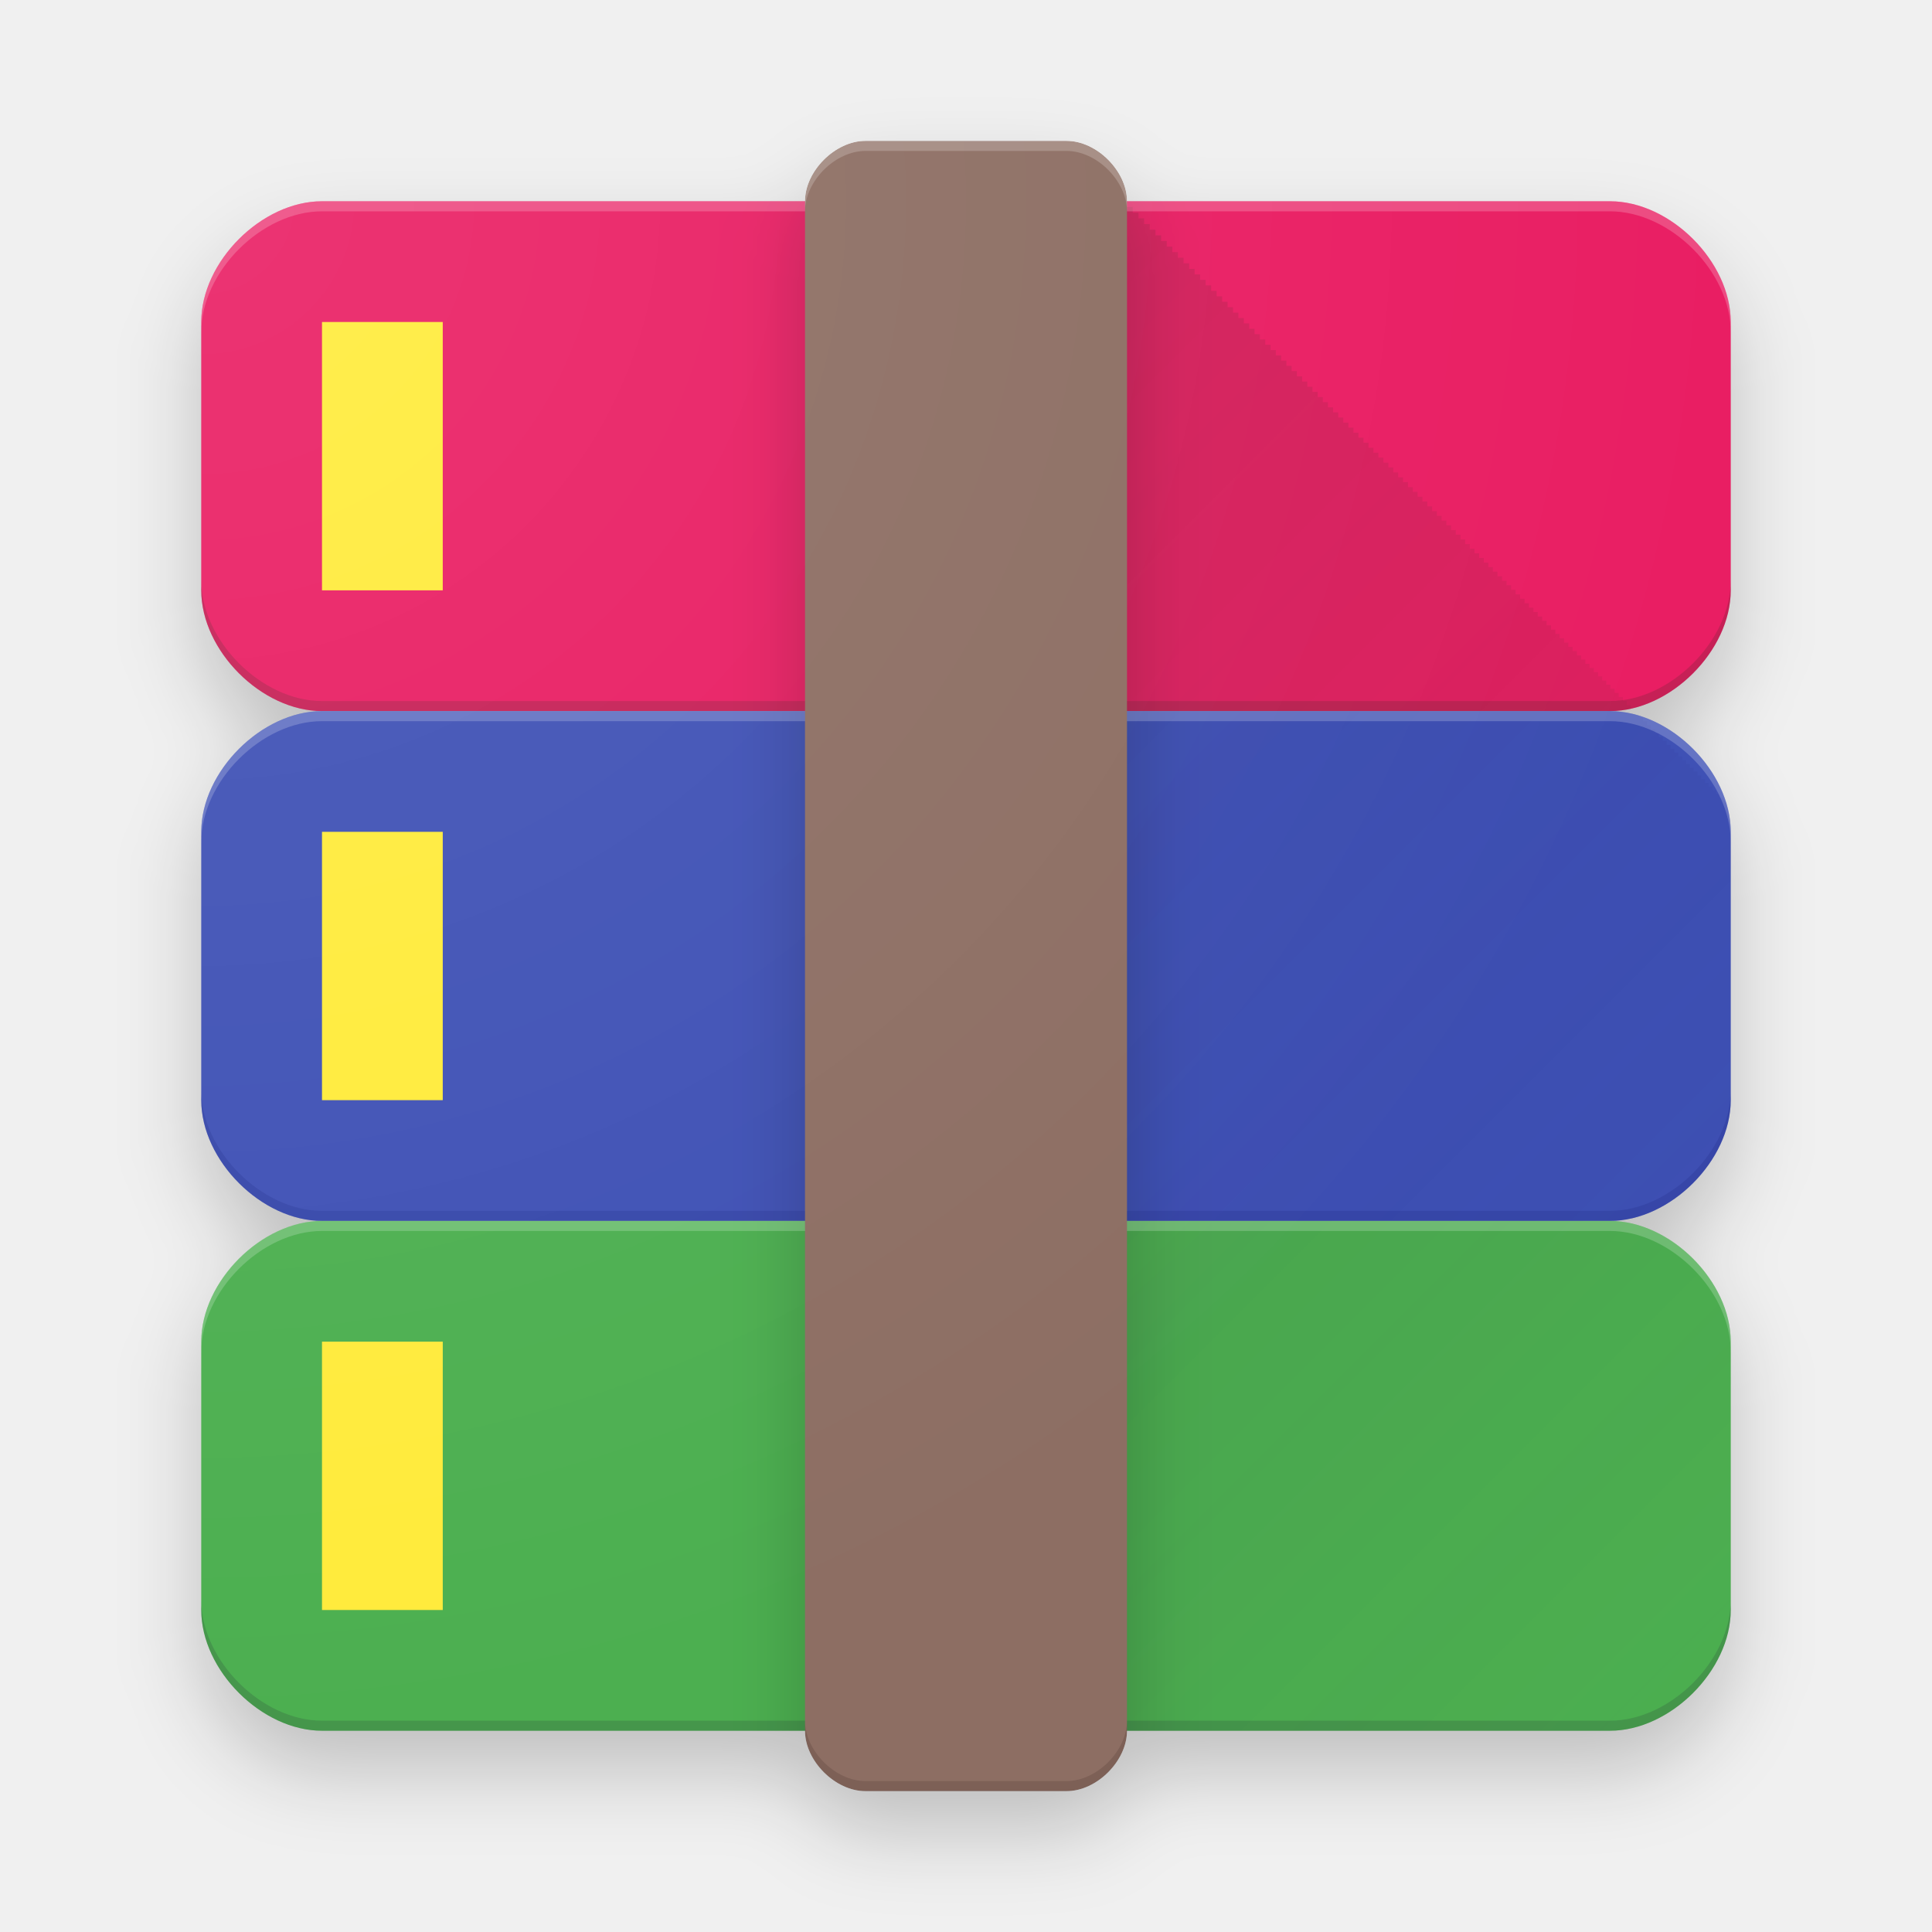
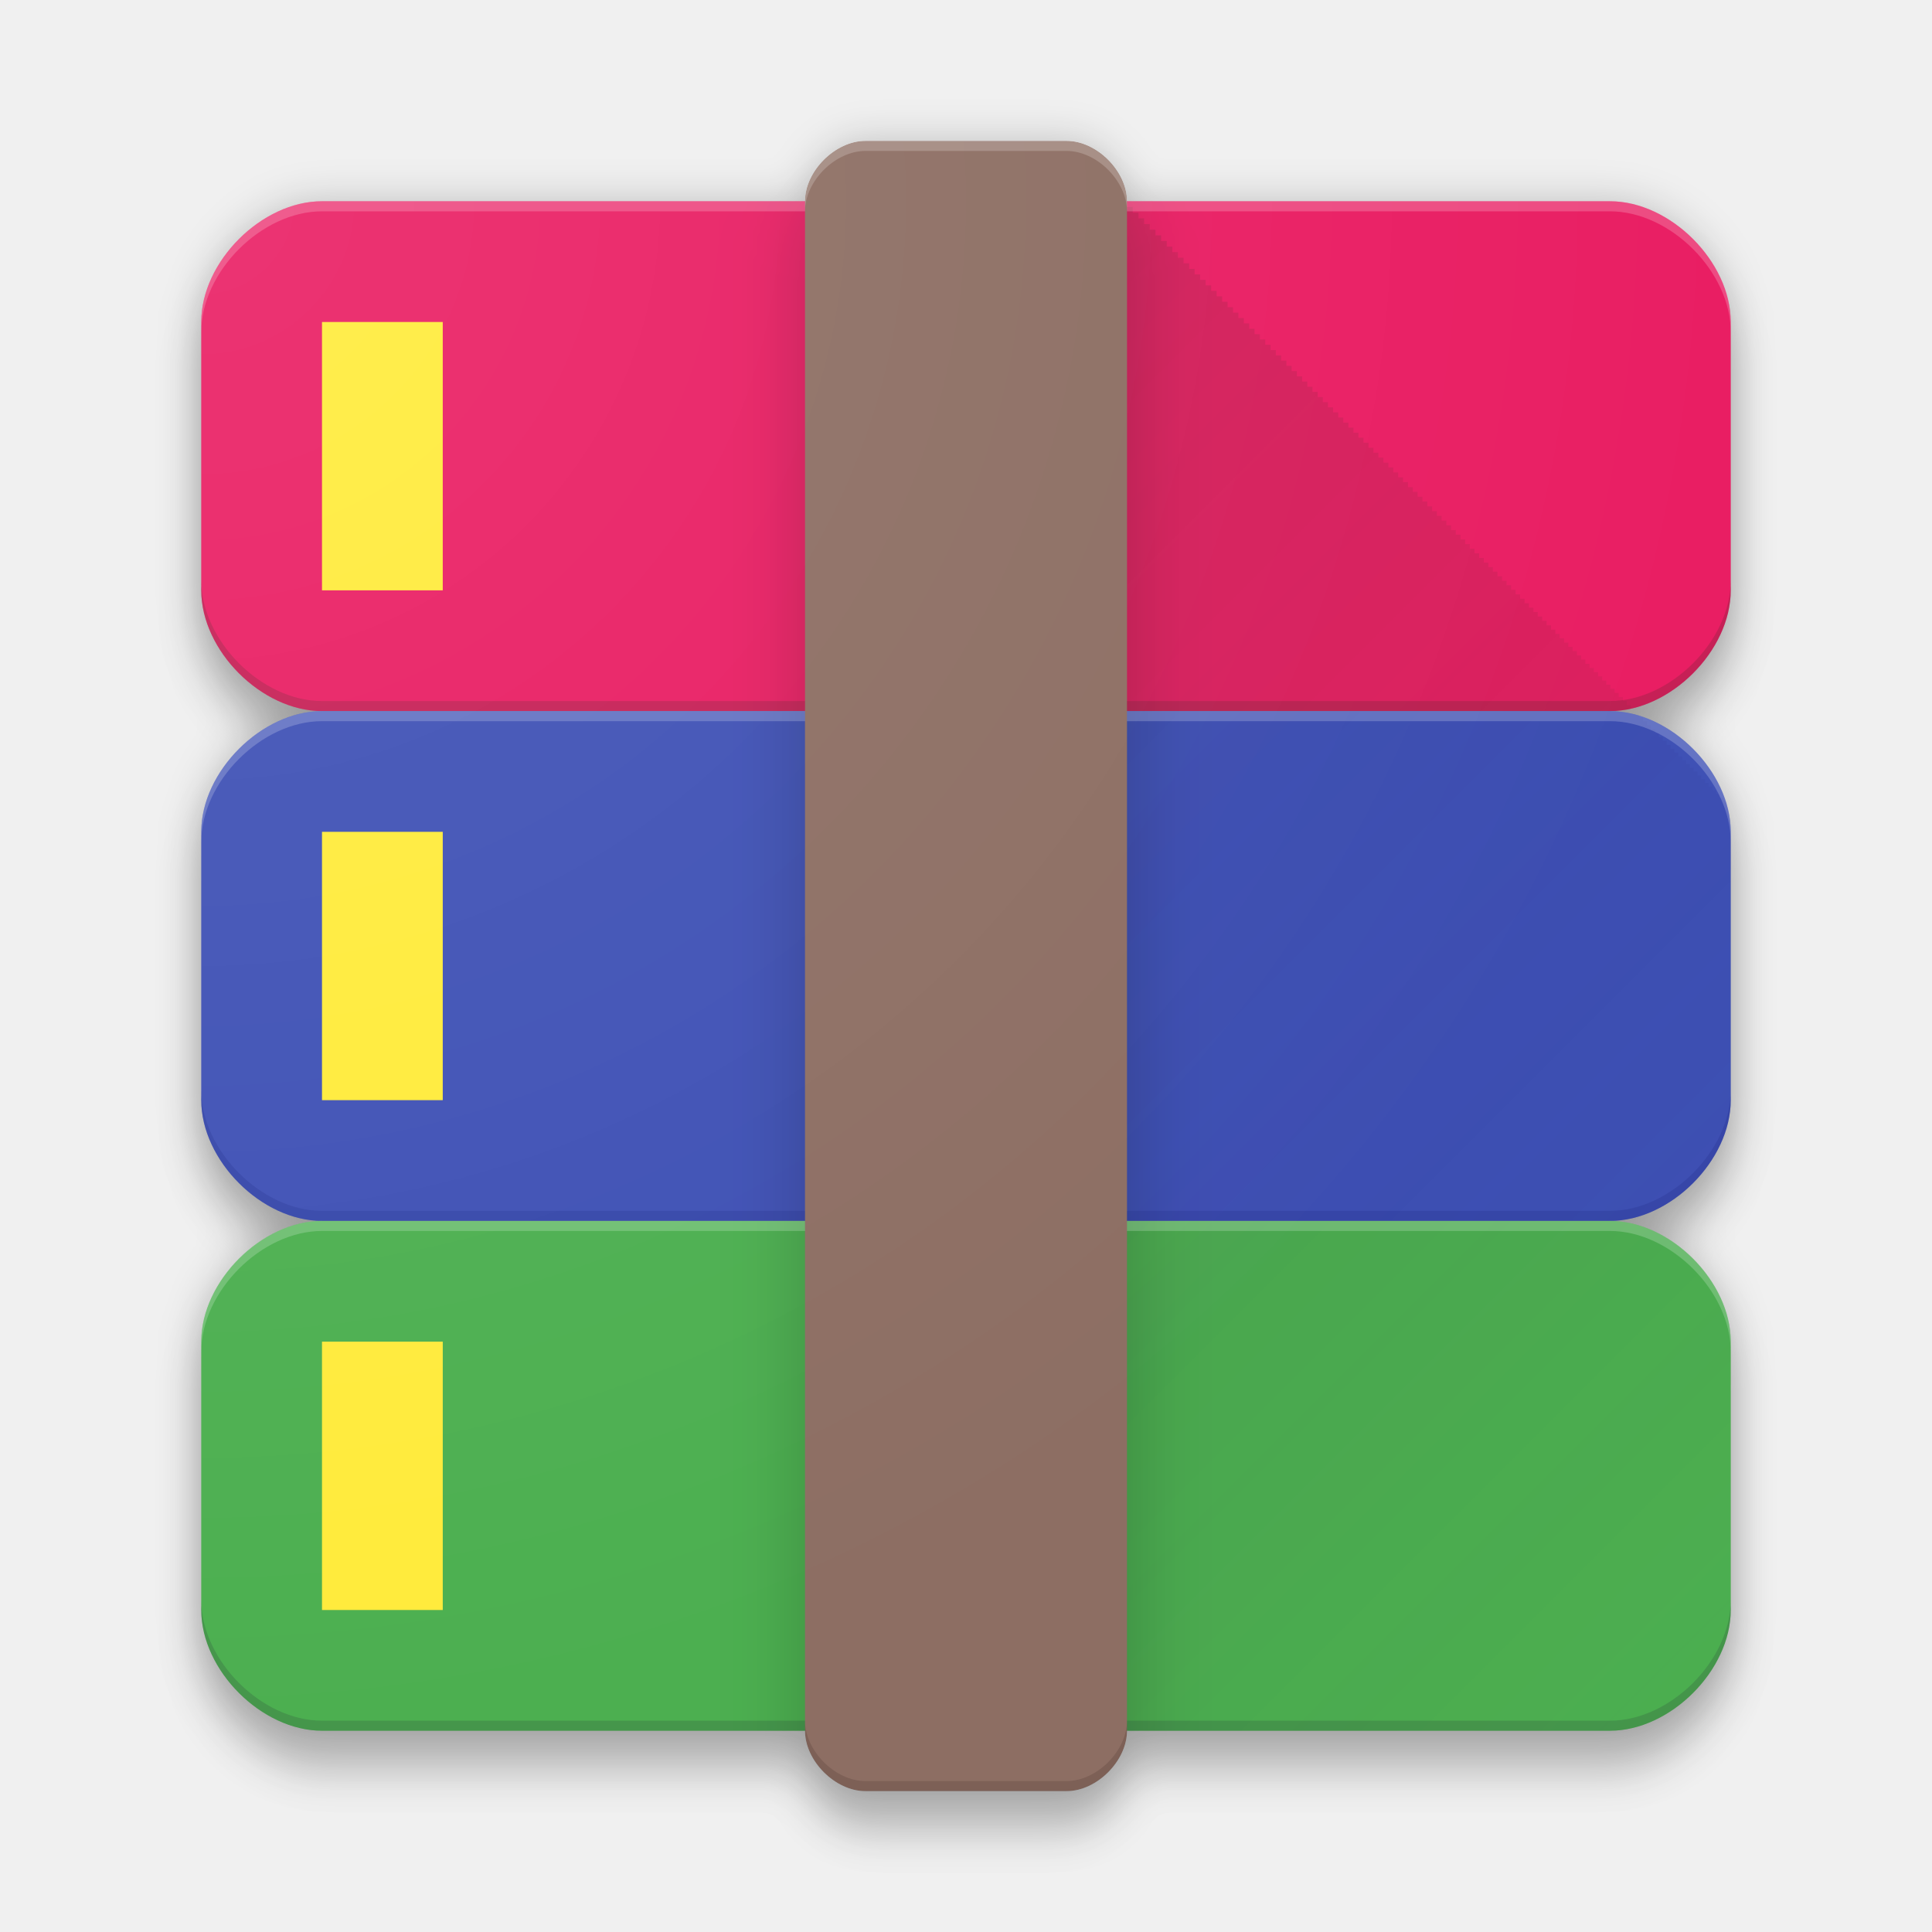
<svg xmlns="http://www.w3.org/2000/svg" xmlns:xlink="http://www.w3.org/1999/xlink" width="192" height="192" viewBox="0 0 192 192" id="svg2" version="1.1">
  <defs id="defs4">
    <linearGradient id="linearGradient20043">
      <stop style="stop-color:#ffffff;stop-opacity:1;" offset="0" id="stop20045" />
      <stop style="stop-color:#ffffff;stop-opacity:0;" offset="1" id="stop20047" />
    </linearGradient>
    <linearGradient id="linearGradient19972">
      <stop style="stop-color:#263238;stop-opacity:1;" offset="0" id="stop19974" />
      <stop style="stop-color:#263238;stop-opacity:0;" offset="1" id="stop19976" />
    </linearGradient>
    <linearGradient id="linearGradient19956">
      <stop style="stop-color:#1a237e;stop-opacity:1;" offset="0" id="stop19958" />
      <stop style="stop-color:#1a237e;stop-opacity:0;" offset="1" id="stop19960" />
    </linearGradient>
    <linearGradient id="linearGradient19948">
      <stop style="stop-color:#3e2723;stop-opacity:1;" offset="0" id="stop19950" />
      <stop style="stop-color:#3e2723;stop-opacity:0;" offset="1" id="stop19952" />
    </linearGradient>
    <clipPath id="clipPath10430" clipPathUnits="userSpaceOnUse">
      <path id="path10432" d="m 1241.028,39.341 224.537,0 0,178.031 -224.537,0 0,-178.031 z" />
    </clipPath>
    <clipPath id="clipPath10438" clipPathUnits="userSpaceOnUse">
      <path id="path10440" d="m 1260.156,213.348 0,-170.227 191.334,0 0,170.227" />
    </clipPath>
    <filter id="filter5248" style="color-interpolation-filters:sRGB;" x="-0.3" width="1.6">
      <feFlood id="feFlood5250" result="flood" flood-color="rgb(0,0,0)" flood-opacity="0.2" />
      <feComposite id="feComposite5252" result="composite1" operator="in" in2="SourceGraphic" in="flood" />
      <feGaussianBlur id="feGaussianBlur5254" result="blur" stdDeviation="4" in="composite1" />
      <feOffset id="feOffset5256" result="offset" dy="4" dx="4.57967e-015" />
      <feComposite id="feComposite5258" result="composite2" operator="over" in2="offset" in="SourceGraphic" />
    </filter>
    <linearGradient xlink:href="#linearGradient19948" id="linearGradient19954" x1="20" y1="20" x2="172" y2="172" gradientUnits="userSpaceOnUse" gradientTransform="translate(1.999641,0)" />
    <linearGradient xlink:href="#linearGradient19956" id="linearGradient19962" x1="20" y1="20" x2="172" y2="172" gradientUnits="userSpaceOnUse" gradientTransform="translate(1.999641,0)" />
    <linearGradient xlink:href="#linearGradient19972" id="linearGradient19978" x1="20" y1="20" x2="172" y2="172" gradientUnits="userSpaceOnUse" gradientTransform="translate(1.999641,0)" />
    <radialGradient xlink:href="#linearGradient20043" id="radialGradient20049" cx="20" cy="25.561" fx="20" fy="25.561" r="76" gradientTransform="matrix(-1.4000999e-8,2,-2,-1.4000999e-8,71.12195,-20)" gradientUnits="userSpaceOnUse" />
    <clipPath clipPathUnits="userSpaceOnUse" id="clipPath20057">
      <path id="path20059" d="m 86,14 c -3,0 -6,3 -6,6 l -48,0 c -6,0 -12,6 -12,12 l 0,26.668 c 0,6 6,12 12,12 -6,0 -12,6 -12,12 l 0,26.664 c 0,6 6,12 12,12 -6,0 -12,6 -12,12 L 20,160 c 0,6 6,12 12,12 l 48,0 c 0,3 3,6 6,6 l 20,0 c 3,0 6,-3 6,-6 l 48,0 c 6,0 12,-6 12,-12 l 0,-26.668 c 0,-6 -6,-12 -12,-12 6,0 12,-6 12,-12 l 0,-26.664 c 0,-6 -6,-12 -12,-12 6,0 12,-6 12,-12 L 172,32 c 0,-6 -6,-12 -12,-12 l -48,0 c 0,-3 -3,-6 -6,-6 l -20,0 z" style="fill:#e91e63;fill-opacity:1;fill-rule:evenodd;stroke:none;stroke-width:1px;stroke-linecap:butt;stroke-linejoin:miter;stroke-opacity:1" />
    </clipPath>
+     <filter style="color-interpolation-filters:sRGB;" id="filter4206">
+       <feFlood flood-opacity="0.2" flood-color="rgb(0,0,0)" result="flood" id="feFlood4208" />
+       <feComposite in="flood" in2="SourceGraphic" operator="in" result="composite1" id="feComposite4210" />
+       <feGaussianBlur in="composite1" stdDeviation="2" result="blur" id="feGaussianBlur4212" />
+       <feOffset dx="0" dy="4" result="offset" id="feOffset4214" />
+       <feComposite in="SourceGraphic" in2="offset" operator="over" result="fbSourceGraphic" id="feComposite4216" />
+       <feColorMatrix result="fbSourceGraphicAlpha" in="fbSourceGraphic" values="0 0 0 -1 0 0 0 0 -1 0 0 0 0 -1 0 0 0 0 1 0" id="feColorMatrix4218" />
+       <feFlood id="feFlood4220" flood-opacity="0.2" flood-color="rgb(0,0,0)" result="flood" in="fbSourceGraphic" />
+       <feComposite id="feComposite4222" in2="fbSourceGraphic" in="flood" operator="in" result="composite1" />
+       <feGaussianBlur id="feGaussianBlur4224" in="composite1" stdDeviation="2" result="blur" />
+       <feOffset id="feOffset4226" dx="0" dy="0" result="offset" />
+       <feComposite id="feComposite4228" in2="offset" in="fbSourceGraphic" operator="over" result="composite2" />
+     </filter>
  </defs>
  <g id="layer2">
-     <g id="g20064" style="filter:url(#filter5248)">
+     <g id="g20064" style="filter:url(#filter4206)">
      <path style="fill:#e91e63;fill-opacity:1;fill-rule:evenodd;stroke:none;stroke-width:1px;stroke-linecap:butt;stroke-linejoin:miter;stroke-opacity:1" d="m 32,20 128,0 c 6,0 12,6 12,12 l 0,26.667 c 0,6 -6,12 -12,12 l -128,0 c -6,0 -12,-6 -12,-12 L 20,32 c 0,-6 6,-12 12,-12 z" id="path17318" />
      <path id="path19980" d="m 32,32 12,0 0,26.667 -12,0 z" style="fill:#ffeb3b;fill-opacity:1;fill-rule:evenodd;stroke:none;stroke-width:1px;stroke-linecap:butt;stroke-linejoin:miter;stroke-opacity:1" />
      <path style="fill:#3f51b5;fill-opacity:1;fill-rule:evenodd;stroke:none;stroke-width:1px;stroke-linecap:butt;stroke-linejoin:miter;stroke-opacity:1" d="m 20,82.667 0,26.666 c 0,6 6,12 12,12 l 128,0 c 6,0 12,-6 12,-12 l 0,-26.666 c 0,-6 -6,-12 -12,-12 l -128,0 c -6,0 -12,6 -12,12 z" id="path17320" />
      <path style="fill:#4caf50;fill-opacity:1;fill-rule:evenodd;stroke:none;stroke-width:1px;stroke-linecap:butt;stroke-linejoin:miter;stroke-opacity:1" d="m 20,160 0,-26.667 c 0,-6 6,-12 12,-12 l 128,0 c 6,0 12,6 12,12 L 172,160 c 0,6 -6,12 -12,12 l -128,0 c -6,0 -12,-6 -12,-12 z" id="path17322" />
      <path id="path18406" d="M 84.568 121.332 L 84.568 172 L 112 172 L 160 172 C 166 172 172 166 172 160 L 172 133.332 C 172 127.332 166 121.332 160 121.332 L 84.568 121.332 z " style="opacity:0.2;fill:url(#linearGradient19978);fill-opacity:1;fill-rule:evenodd;stroke:none;stroke-width:1;stroke-linecap:butt;stroke-linejoin:miter;stroke-opacity:1" />
      <path id="path19932" d="M 84.568 20.568 L 84.568 70.668 L 160 70.668 C 160.696 70.668 161.391 70.58 162.078 70.428 L 162.078 70.078 L 161.676 70.078 L 161.676 69.676 L 161.27 69.676 L 161.27 69.27 L 160.863 69.27 L 160.863 68.863 L 160.455 68.863 L 160.455 68.455 L 160.045 68.455 L 160.045 68.045 L 159.633 68.045 L 159.633 67.633 L 159.221 67.633 L 159.221 67.221 L 158.805 67.221 L 158.805 66.805 L 158.389 66.805 L 158.389 66.389 L 157.971 66.389 L 157.971 65.971 L 157.551 65.971 L 157.551 65.551 L 157.131 65.551 L 157.131 65.131 L 156.707 65.131 L 156.707 64.707 L 156.283 64.707 L 156.283 64.283 L 155.857 64.283 L 155.857 63.857 L 155.43 63.857 L 155.43 63.43 L 155 63.43 L 155 63 L 154.568 63 L 154.568 62.568 L 154.137 62.568 L 154.137 62.137 L 153.701 62.137 L 153.701 61.701 L 153.266 61.701 L 153.266 61.266 L 152.828 61.266 L 152.828 60.828 L 152.389 60.828 L 152.389 60.389 L 151.949 60.389 L 151.949 59.949 L 151.506 59.949 L 151.506 59.506 L 151.062 59.506 L 151.062 59.062 L 150.617 59.062 L 150.617 58.617 L 150.17 58.617 L 150.17 58.17 L 149.721 58.17 L 149.721 57.721 L 149.27 57.721 L 149.27 57.27 L 148.818 57.27 L 148.818 56.818 L 148.363 56.818 L 148.363 56.363 L 147.908 56.363 L 147.908 55.908 L 147.451 55.908 L 147.451 55.451 L 146.994 55.451 L 146.994 54.994 L 146.533 54.994 L 146.533 54.533 L 146.07 54.533 L 146.07 54.07 L 145.607 54.07 L 145.607 53.607 L 145.143 53.607 L 145.143 53.143 L 144.676 53.143 L 144.676 52.676 L 144.207 52.676 L 144.207 52.207 L 143.738 52.207 L 143.738 51.738 L 143.266 51.738 L 143.266 51.266 L 142.793 51.266 L 142.793 50.793 L 142.318 50.793 L 142.318 50.318 L 141.842 50.318 L 141.842 49.842 L 141.363 49.842 L 141.363 49.363 L 140.883 49.363 L 140.883 48.883 L 140.402 48.883 L 140.402 48.402 L 139.92 48.402 L 139.92 47.92 L 139.436 47.92 L 139.436 47.436 L 138.949 47.436 L 138.949 46.949 L 138.461 46.949 L 138.461 46.461 L 137.971 46.461 L 137.971 45.971 L 137.48 45.971 L 137.48 45.48 L 136.988 45.48 L 136.988 44.988 L 136.494 44.988 L 136.494 44.494 L 135.998 44.494 L 135.998 43.998 L 135.5 43.998 L 135.5 43.5 L 135 43.5 L 135 43 L 134.5 43 L 134.5 42.5 L 133.998 42.5 L 133.998 41.998 L 133.494 41.998 L 133.494 41.494 L 132.988 41.494 L 132.988 40.988 L 132.48 40.988 L 132.48 40.48 L 131.971 40.48 L 131.971 39.971 L 131.461 39.971 L 131.461 39.461 L 130.949 39.461 L 130.949 38.949 L 130.436 38.949 L 130.436 38.436 L 129.92 38.436 L 129.92 37.92 L 129.402 37.92 L 129.402 37.402 L 128.885 37.402 L 128.885 36.885 L 128.363 36.885 L 128.363 36.363 L 127.842 36.363 L 127.842 35.842 L 127.318 35.842 L 127.318 35.318 L 126.793 35.318 L 126.793 34.793 L 126.266 34.793 L 126.266 34.266 L 125.738 34.266 L 125.738 33.738 L 125.207 33.738 L 125.207 33.207 L 124.676 33.207 L 124.676 32.676 L 124.143 32.676 L 124.143 32.143 L 123.607 32.143 L 123.607 31.607 L 123.072 31.607 L 123.072 31.072 L 122.533 31.072 L 122.533 30.533 L 121.994 30.533 L 121.994 29.994 L 121.451 29.994 L 121.451 29.451 L 120.908 29.451 L 120.908 28.908 L 120.365 28.908 L 120.365 28.365 L 119.818 28.365 L 119.818 27.818 L 119.27 27.818 L 119.27 27.27 L 118.721 27.27 L 118.721 26.721 L 118.17 26.721 L 118.17 26.17 L 117.617 26.17 L 117.617 25.617 L 117.062 25.617 L 117.062 25.062 L 116.506 25.062 L 116.506 24.506 L 115.949 24.506 L 115.949 23.949 L 115.389 23.949 L 115.389 23.389 L 114.828 23.389 L 114.828 22.828 L 114.266 22.828 L 114.266 22.266 L 113.701 22.266 L 113.701 21.701 L 113.137 21.701 L 113.137 21.137 L 112.568 21.137 L 112.568 20.568 L 84.568 20.568 z " style="opacity:0.2;fill:url(#linearGradient19954);fill-opacity:1;fill-rule:evenodd;stroke:none;stroke-width:1;stroke-linecap:butt;stroke-linejoin:miter;stroke-opacity:1" />
      <path id="path19930" d="M 84.568 70.668 L 84.568 121.332 L 160 121.332 C 166 121.332 172 115.332 172 109.332 L 172 82.668 C 172 81.647 171.814 80.628 171.496 79.637 L 171.273 79.637 L 171.273 79.273 L 170.908 79.273 L 170.908 78.908 L 170.543 78.908 L 170.543 78.543 L 170.176 78.543 L 170.176 78.176 L 169.805 78.176 L 169.805 77.805 L 169.436 77.805 L 169.436 77.436 L 169.062 77.436 L 169.062 77.062 L 168.688 77.062 L 168.688 76.688 L 168.312 76.688 L 168.312 76.312 L 167.936 76.312 L 167.936 75.936 L 167.555 75.936 L 167.555 75.555 L 167.176 75.555 L 167.176 75.176 L 166.793 75.176 L 166.793 74.793 L 166.408 74.793 L 166.408 74.408 L 166.023 74.408 L 166.023 74.023 L 165.637 74.023 L 165.637 73.637 L 165.248 73.637 L 165.248 73.248 L 164.857 73.248 L 164.857 72.857 L 164.465 72.857 L 164.465 72.465 L 164.07 72.465 L 164.07 72.07 L 163.676 72.07 L 163.676 71.676 L 163.279 71.676 L 163.279 71.279 L 162.881 71.279 L 162.881 71.127 C 161.937 70.839 160.97 70.668 160 70.668 L 84.568 70.668 z " style="opacity:0.2;fill:url(#linearGradient19962);fill-opacity:1;fill-rule:evenodd;stroke:none;stroke-width:1;stroke-linecap:butt;stroke-linejoin:miter;stroke-opacity:1" />
      <path clip-path="url(#clipPath20057)" style="fill:#8d6e63;fill-opacity:1;fill-rule:evenodd;stroke:none;stroke-width:1px;stroke-linecap:butt;stroke-linejoin:miter;stroke-opacity:1;filter:url(#filter5248)" d="m 86,14 20,0 c 3,0 6,3 6,6 l 0,152 c 0,3 -3,6 -6,6 l -20,0 c -3,0 -6,-3 -6,-6 L 80,20 c 0,-3 3,-6 6,-6 z" id="path18298" />
      <g id="g20013">
        <path style="opacity:0.2;fill:#ffffff;fill-opacity:1;fill-rule:evenodd;stroke:none;stroke-width:1px;stroke-linecap:butt;stroke-linejoin:miter;stroke-opacity:1" d="M 32 20 C 26 20 20 26 20 32 L 20 33 C 20 27 26 21 32 21 L 80 21 L 80 20 L 32 20 z M 112 20 L 112 21 L 160 21 C 166 21 172 27 172 33 L 172 32 C 172 26 166 20 160 20 L 112 20 z " id="path18268" />
        <path style="opacity:0.2;fill:#ffffff;fill-opacity:1;fill-rule:evenodd;stroke:none;stroke-width:1px;stroke-linecap:butt;stroke-linejoin:miter;stroke-opacity:1" d="M 32 70.668 C 26 70.668 20 76.668 20 82.668 L 20 83.668 C 20 77.668 26 71.668 32 71.668 L 80 71.668 L 80 70.668 L 32 70.668 z M 112 70.668 L 112 71.668 L 160 71.668 C 166 71.668 172 77.668 172 83.668 L 172 82.668 C 172 76.668 166 70.668 160 70.668 L 112 70.668 z " id="path18273" />
        <path style="opacity:0.2;fill:#ffffff;fill-opacity:1;fill-rule:evenodd;stroke:none;stroke-width:1px;stroke-linecap:butt;stroke-linejoin:miter;stroke-opacity:1" d="M 32 121.332 C 26 121.332 20 127.332 20 133.332 L 20 134.332 C 20 128.332 26 122.332 32 122.332 L 80 122.332 L 80 121.332 L 32 121.332 z M 112 121.332 L 112 122.332 L 160 122.332 C 166 122.332 172 128.332 172 134.332 L 172 133.332 C 172 127.332 166 121.332 160 121.332 L 112 121.332 z " id="path18278" />
        <path style="opacity:0.2;fill:#3e2723;fill-opacity:1;fill-rule:evenodd;stroke:none;stroke-width:1px;stroke-linecap:butt;stroke-linejoin:miter;stroke-opacity:1" d="M 20 57.668 L 20 58.668 C 20 64.668 26 70.668 32 70.668 L 80 70.668 L 80 69.668 L 32 69.668 C 26 69.668 20 63.668 20 57.668 z M 172 57.668 C 172 63.668 166 69.668 160 69.668 L 112 69.668 L 112 70.668 L 160 70.668 C 166 70.668 172 64.668 172 58.668 L 172 57.668 z " id="path18283" />
        <path style="opacity:0.2;fill:#1a237e;fill-opacity:1;fill-rule:evenodd;stroke:none;stroke-width:1px;stroke-linecap:butt;stroke-linejoin:miter;stroke-opacity:1" d="M 20 108.332 L 20 109.332 C 20 115.332 26 121.332 32 121.332 L 80 121.332 L 80 120.332 L 32 120.332 C 26 120.332 20 114.332 20 108.332 z M 172 108.332 C 172 114.332 166 120.332 160 120.332 L 112 120.332 L 112 121.332 L 160 121.332 C 166 121.332 172 115.332 172 109.332 L 172 108.332 z " id="path18288" />
        <path style="opacity:0.2;fill:#263238;fill-opacity:1;fill-rule:evenodd;stroke:none;stroke-width:1px;stroke-linecap:butt;stroke-linejoin:miter;stroke-opacity:1" d="M 20 159 L 20 160 C 20 166 26 172 32 172 L 80 172 L 80 171 L 32 171 C 26 171 20 165 20 159 z M 172 159 C 172 165 166 171 160 171 L 112 171 L 112 172 L 160 172 C 166 172 172 166 172 160 L 172 159 z " id="path18293" />
        <path id="path18300" d="m 86,14 c -3,0 -6,3 -6,6 l 0,1 c 0,-3 3,-6 6,-6 l 20,0 c 3,0 6,3 6,6 l 0,-1 c 0,-3 -3,-6 -6,-6 z" style="opacity:0.2;fill:#ffffff;fill-opacity:1;fill-rule:evenodd;stroke:none;stroke-width:1px;stroke-linecap:butt;stroke-linejoin:miter;stroke-opacity:1" />
        <path id="path18305" d="m 80,171 0,1 c 0,3 3,6 6,6 l 20,0 c 3,0 6,-3 6,-6 l 0,-1 c 0,3 -3,6 -6,6 l -20,0 c -3,0 -6,-3 -6,-6 z" style="opacity:0.2;fill:#3e2723;fill-opacity:1;fill-rule:evenodd;stroke:none;stroke-width:1px;stroke-linecap:butt;stroke-linejoin:miter;stroke-opacity:1" />
      </g>
      <path style="fill:#ffeb3b;fill-opacity:1;fill-rule:evenodd;stroke:none;stroke-width:1px;stroke-linecap:butt;stroke-linejoin:miter;stroke-opacity:1" d="m 32,82.666 12,0 0,26.667 -12,0 z" id="path19982" />
      <path id="path19984" d="m 32,133.333 12,0 0,26.667 -12,0 z" style="fill:#ffeb3b;fill-opacity:1;fill-rule:evenodd;stroke:none;stroke-width:1px;stroke-linecap:butt;stroke-linejoin:miter;stroke-opacity:1" />
    </g>
  </g>
  <g id="layer3">
    <path id="path20032" d="m 86,14 c -3,0 -6,3 -6,6 l -48,0 c -6,0 -12,6 -12,12 l 0,26.668 c 0,6 6,12 12,12 -6,0 -12,6 -12,12 l 0,26.664 c 0,6 6,12 12,12 -6,0 -12,6 -12,12 L 20,160 c 0,6 6,12 12,12 l 48,0 c 0,3 3,6 6,6 l 20,0 c 3,0 6,-3 6,-6 l 48,0 c 6,0 12,-6 12,-12 l 0,-26.668 c 0,-6 -6,-12 -12,-12 6,0 12,-6 12,-12 l 0,-26.664 c 0,-6 -6,-12 -12,-12 6,0 12,-6 12,-12 L 172,32 c 0,-6 -6,-12 -12,-12 l -48,0 c 0,-3 -3,-6 -6,-6 l -20,0 z" style="opacity:0.1;fill:url(#radialGradient20049);fill-opacity:1;fill-rule:evenodd;stroke:none;stroke-width:1px;stroke-linecap:butt;stroke-linejoin:miter;stroke-opacity:1" />
  </g>
</svg>
